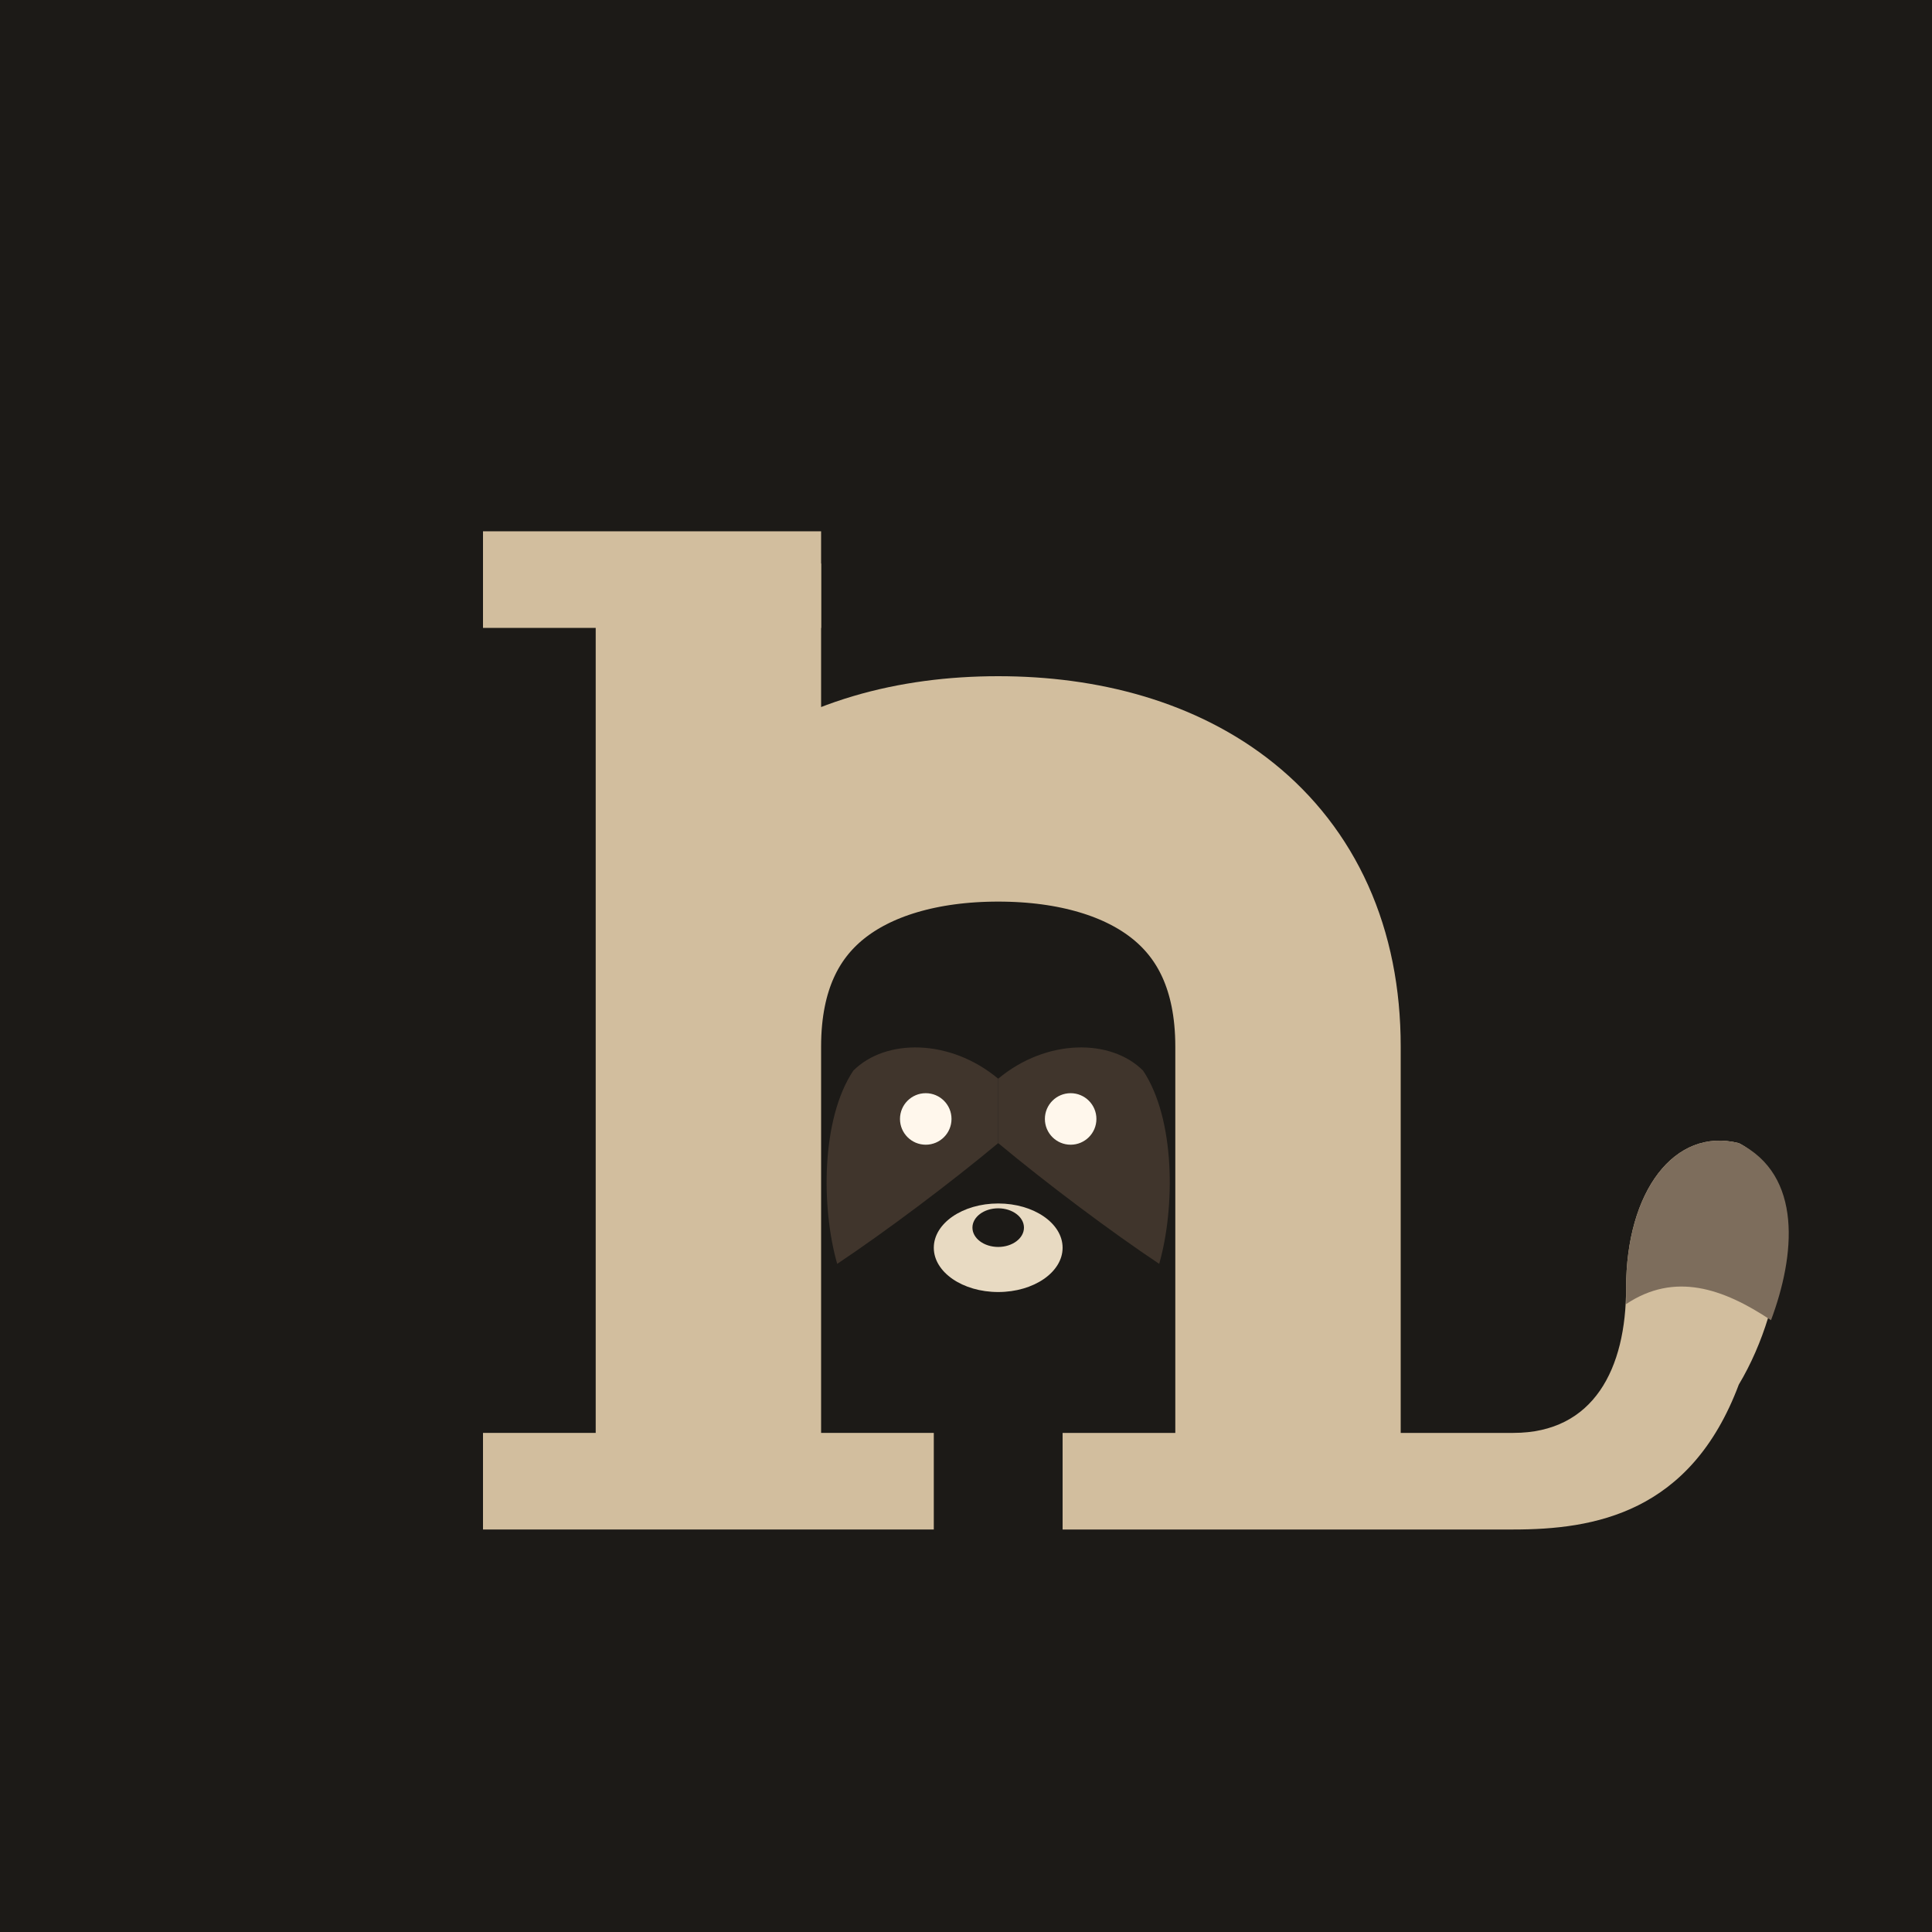
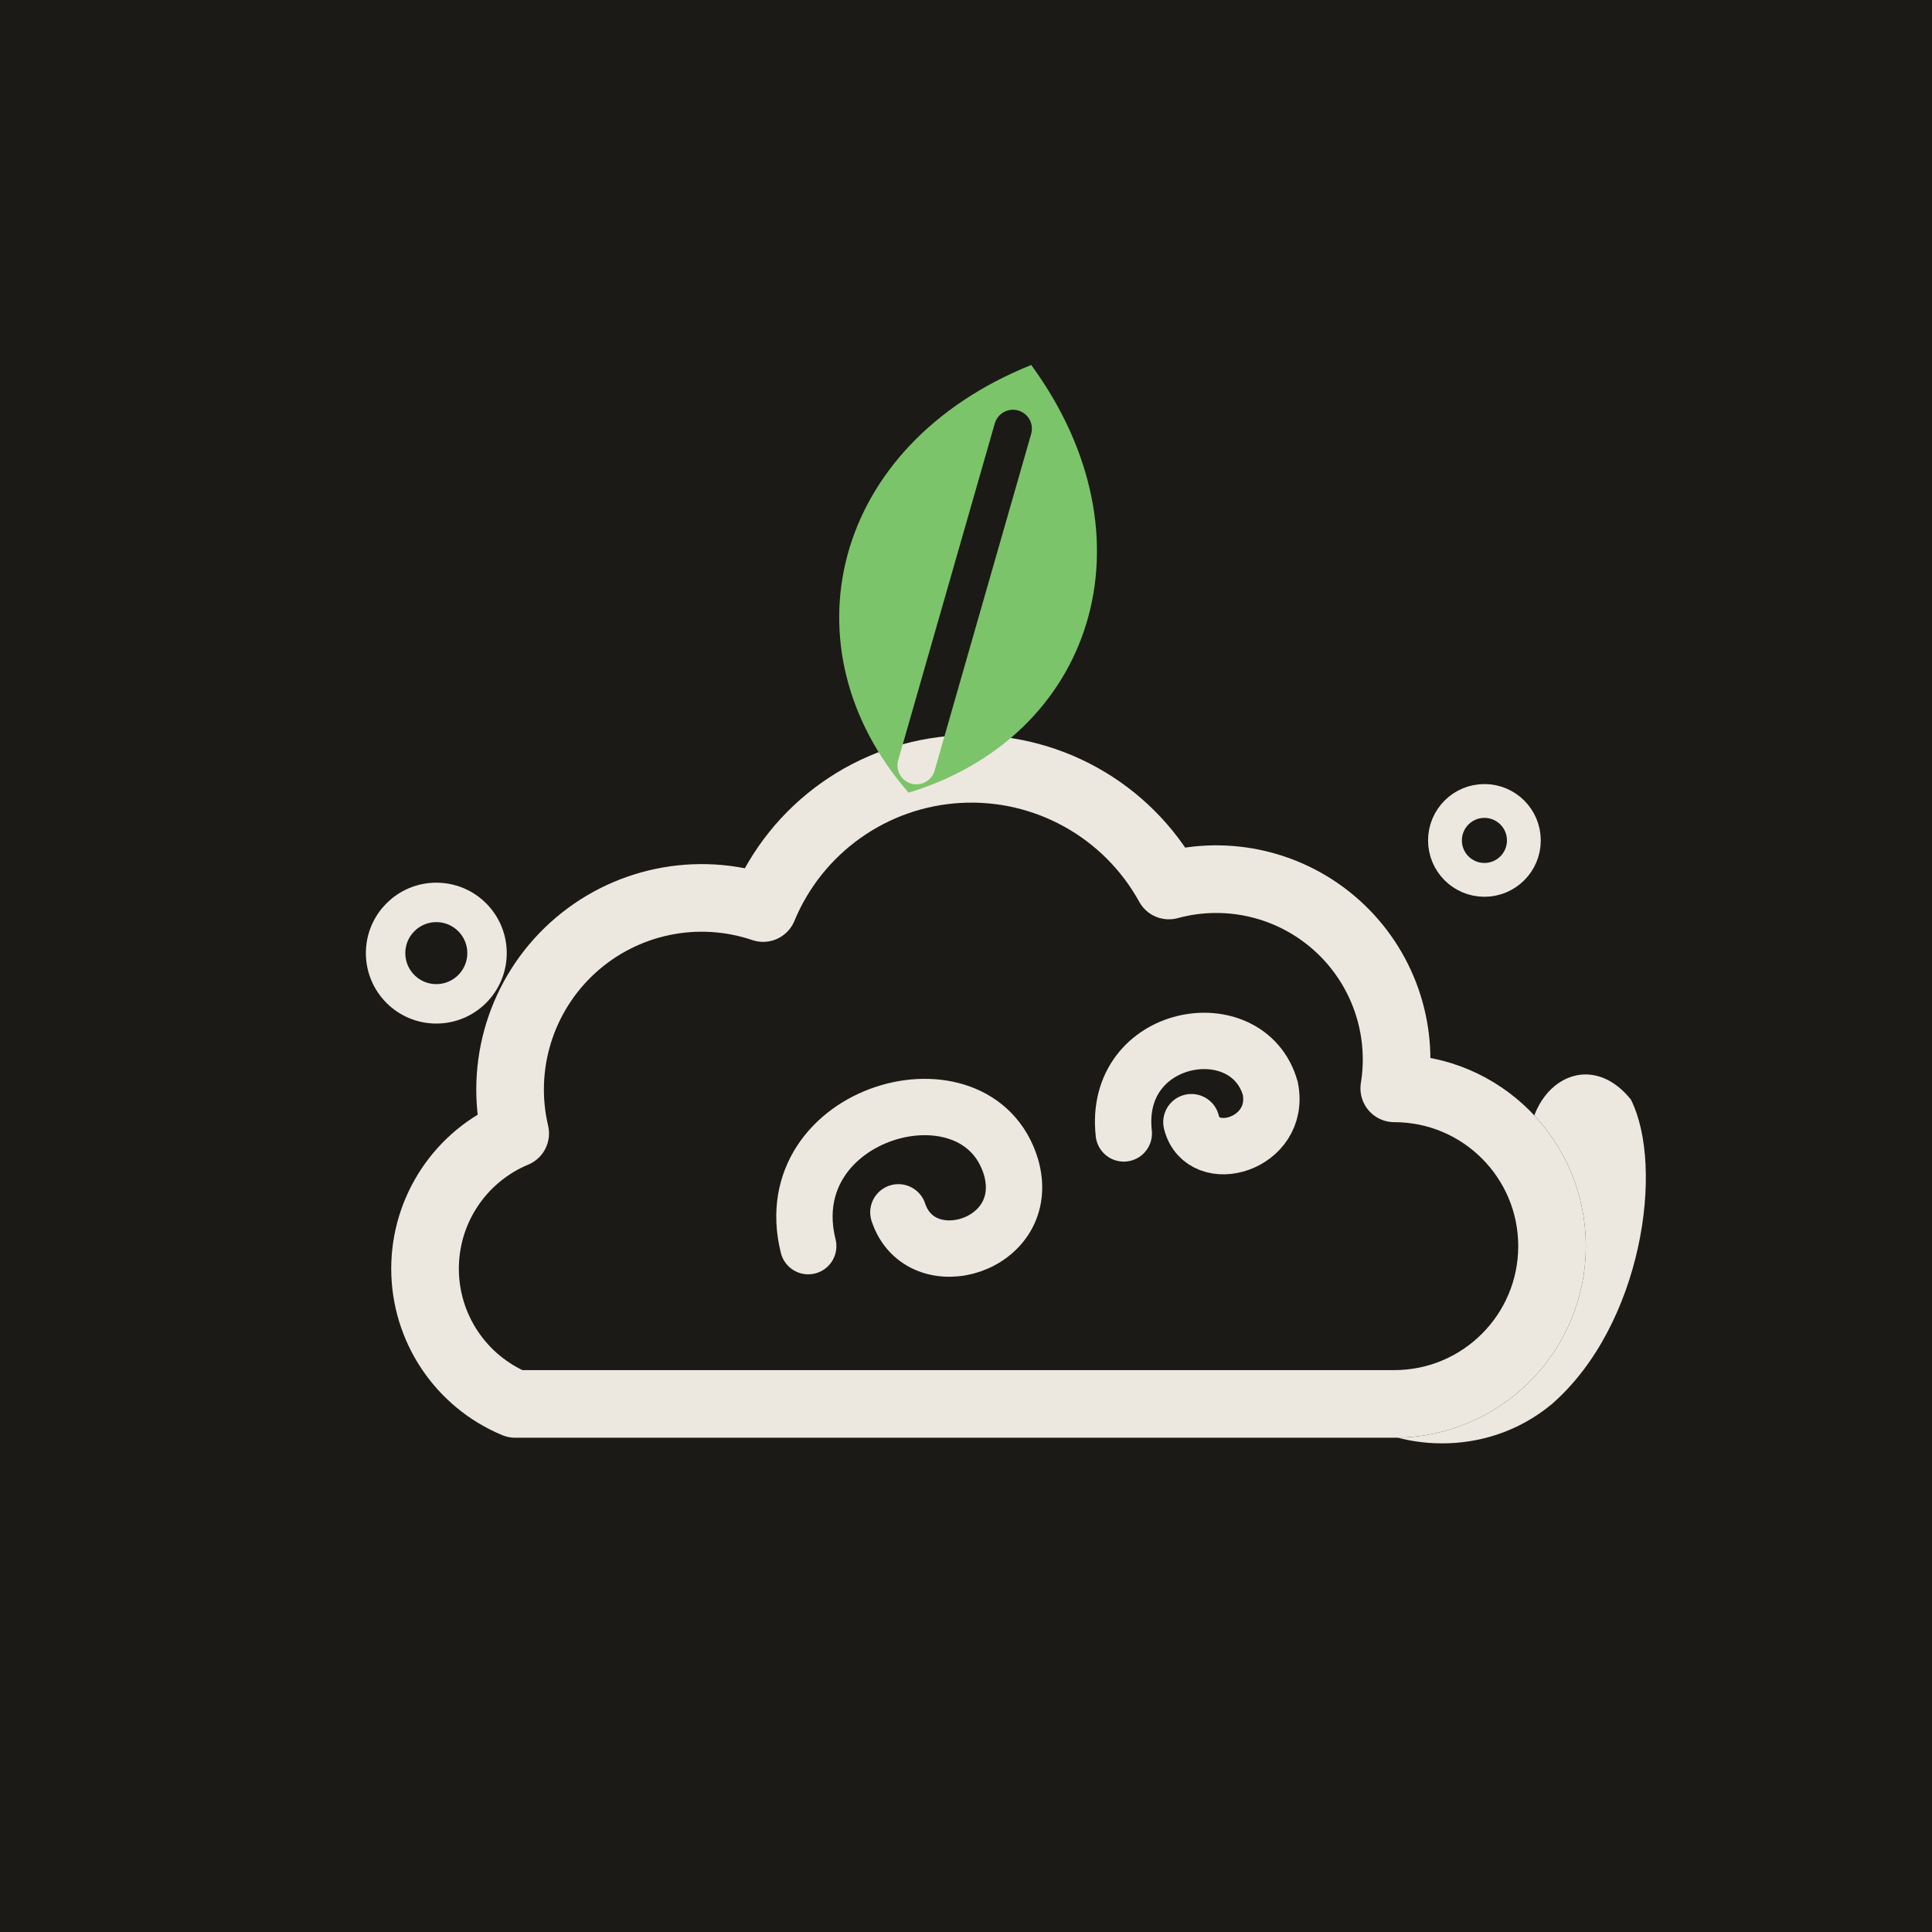
- <svg xmlns="http://www.w3.org/2000/svg" width="512" height="512" viewBox="0 0 240 240" role="img" aria-label="henge">
-   <rect width="240" height="240" fill="#1C1A17" />
-   <path d="M88 70 V182 M88 130 C88 108 104 98 124 98 C144 98 160 108 160 130 V182" fill="none" stroke="#D2BE9E" stroke-width="28" stroke-linecap="butt" />
-   <g fill="#D2BE9E">
-     <rect x="60" y="66" width="42" height="12" />
-     <rect x="60" y="178" width="56" height="12" />
-     <path d="M132 178 H188 C198 178 202 170 202 160 C202 148 208 140 216 142 C224 146 222 162 216 172 C210 188 198 190 188 190 H132 Z" />
+ <svg xmlns="http://www.w3.org/2000/svg" width="512" height="512" viewBox="0 0 120 120" role="img" aria-label="henge">
+   <rect width="120" height="120" fill="#1C1A17" />
+   <g transform="translate(18 20) scale(0.7)">
+     <defs>
+       <mask id="ti" maskUnits="userSpaceOnUse" x="-10" y="-10" width="140" height="140">
+         <rect x="-10" y="-10" width="140" height="140" fill="#fff" />
+         <path d="M20 96 A13 13 0 0 1 20 72 A17 17 0 0 1 42 52 A20 20 0 0 1 78 50 A16 16 0 0 1 98 68 A13 13 0 0 1 98 96 Z" fill="#000" stroke="#000" stroke-width="6" />
+       </mask>
+       <mask id="li" maskUnits="userSpaceOnUse" x="-60" y="-60" width="120" height="120">
+         <rect x="-60" y="-60" width="120" height="120" fill="#fff" />
+         <path d="M0 38 L0 -36" stroke="#000" stroke-width="8" stroke-linecap="round" />
+       </mask>
+     </defs>
+     <path d="M94 90 C106 92 112 84 110 75 C109 68 115 64 119 69 C122 75 120 89 112 96 C106 101 98 100 94 97 Z" fill="#EDE8DF" mask="url(#ti)" />
+     <path d="M20 96 A13 13 0 0 1 20 72 A17 17 0 0 1 42 52 A20 20 0 0 1 78 50 A16 16 0 0 1 98 68 A13 13 0 0 1 98 96 Z" fill="none" stroke="#EDE8DF" stroke-width="6" stroke-linejoin="round" />
+     <g fill="none" stroke="#EDE8DF" stroke-linecap="round" stroke-width="5">
+       <path d="M46 82 C43 70 61 65 64 75 C66 82 56 85 54 79" />
+       <path d="M74 72 C73 63 85 61 87 68 C88 73 81 75 80 71" />
+     </g>
+     <g fill="none" stroke="#EDE8DF">
+       <circle cx="13" cy="56" r="4.5" stroke-width="3.5" />
+       <circle cx="106" cy="46" r="3.5" stroke-width="3" />
+     </g>
+     <g transform="translate(60 24) rotate(16) scale(0.42)">
+       <path d="M0 44 C-34 22 -36 -22 0 -50 C36 -22 34 22 0 44 Z" fill="#7CC46A" mask="url(#li)" />
+     </g>
  </g>
-   <path d="M202 160 C202 148 208 140 216 142 C224 146 223 156 220 164 C214 160 208 158 202 162 Z" fill="#7D6D5C" />
-   <path d="M124 134 C118 129 110 129 106 133 C102 139 102 150 104 157 C110 153 118 147 124 142 Z" fill="#40352C" />
-   <path d="M124 134 C130 129 138 129 142 133 C146 139 146 150 144 157 C138 153 130 147 124 142 Z" fill="#40352C" />
-   <circle cx="115" cy="139" r="3.2" fill="#FFF7EC" />
-   <circle cx="133" cy="139" r="3.2" fill="#FFF7EC" />
-   <ellipse cx="124" cy="155" rx="8" ry="5.5" fill="#E8DAC2" />
-   <ellipse cx="124" cy="152.5" rx="3.2" ry="2.4" fill="#1C1A17" />
</svg>
